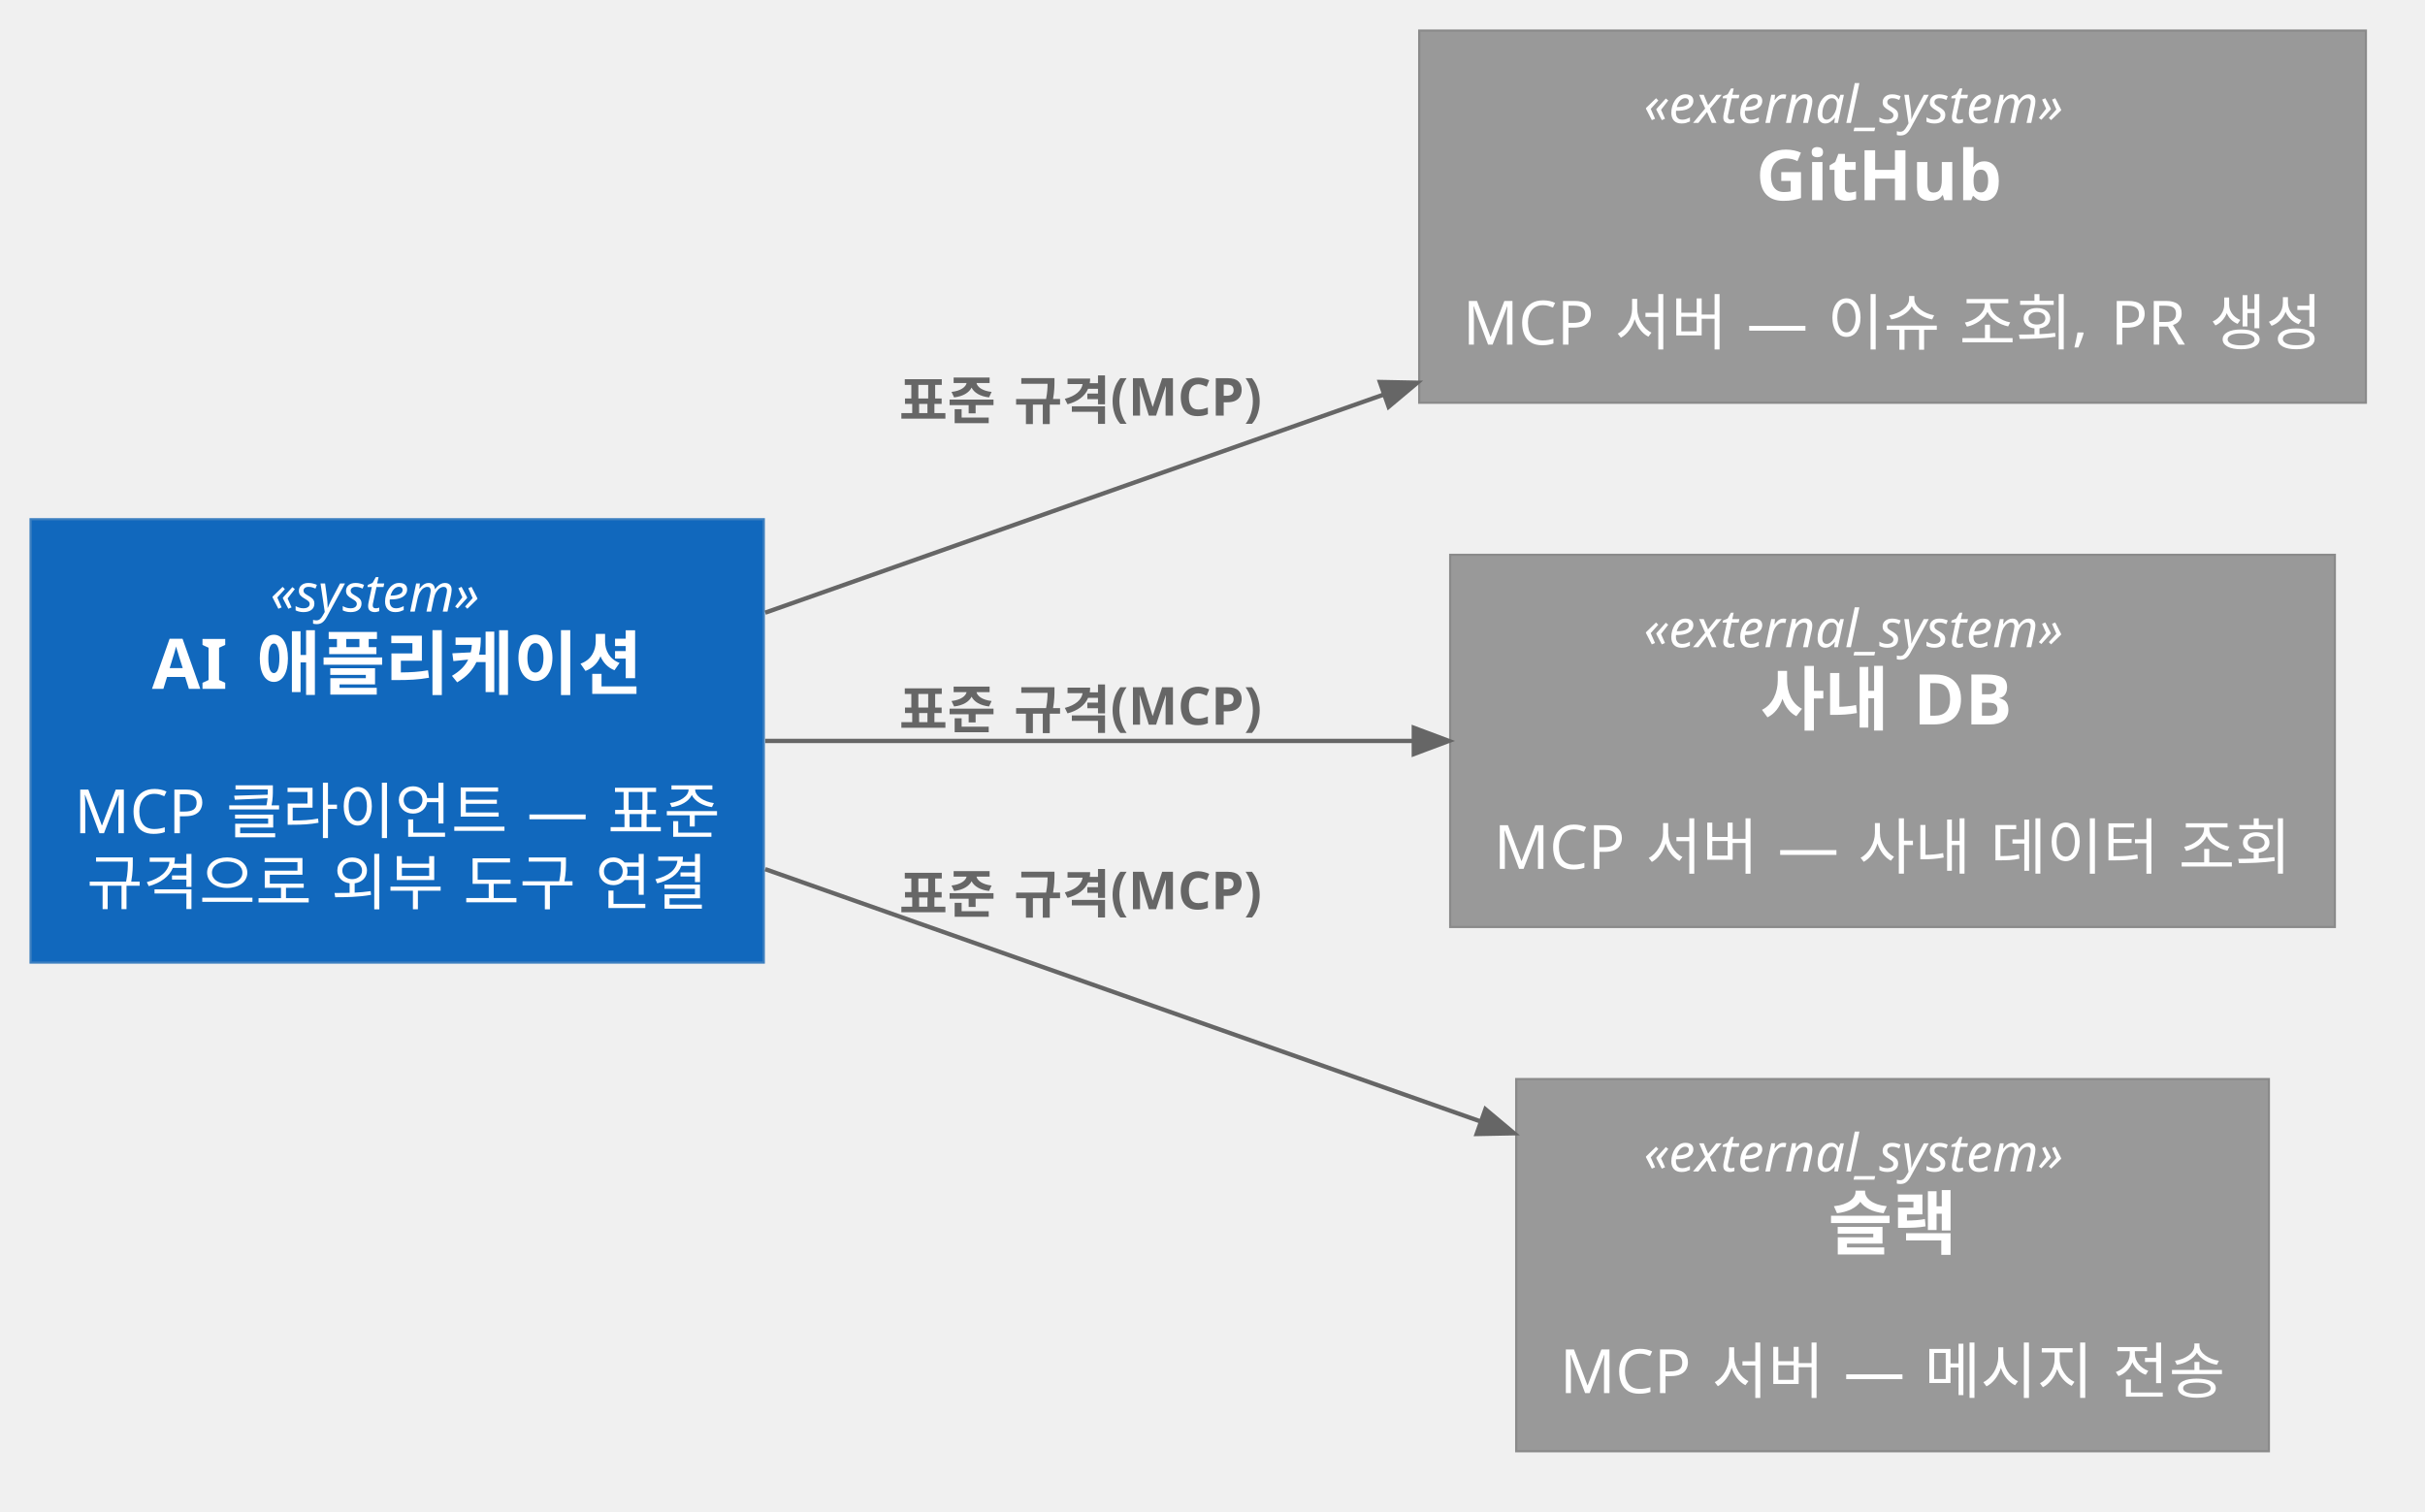
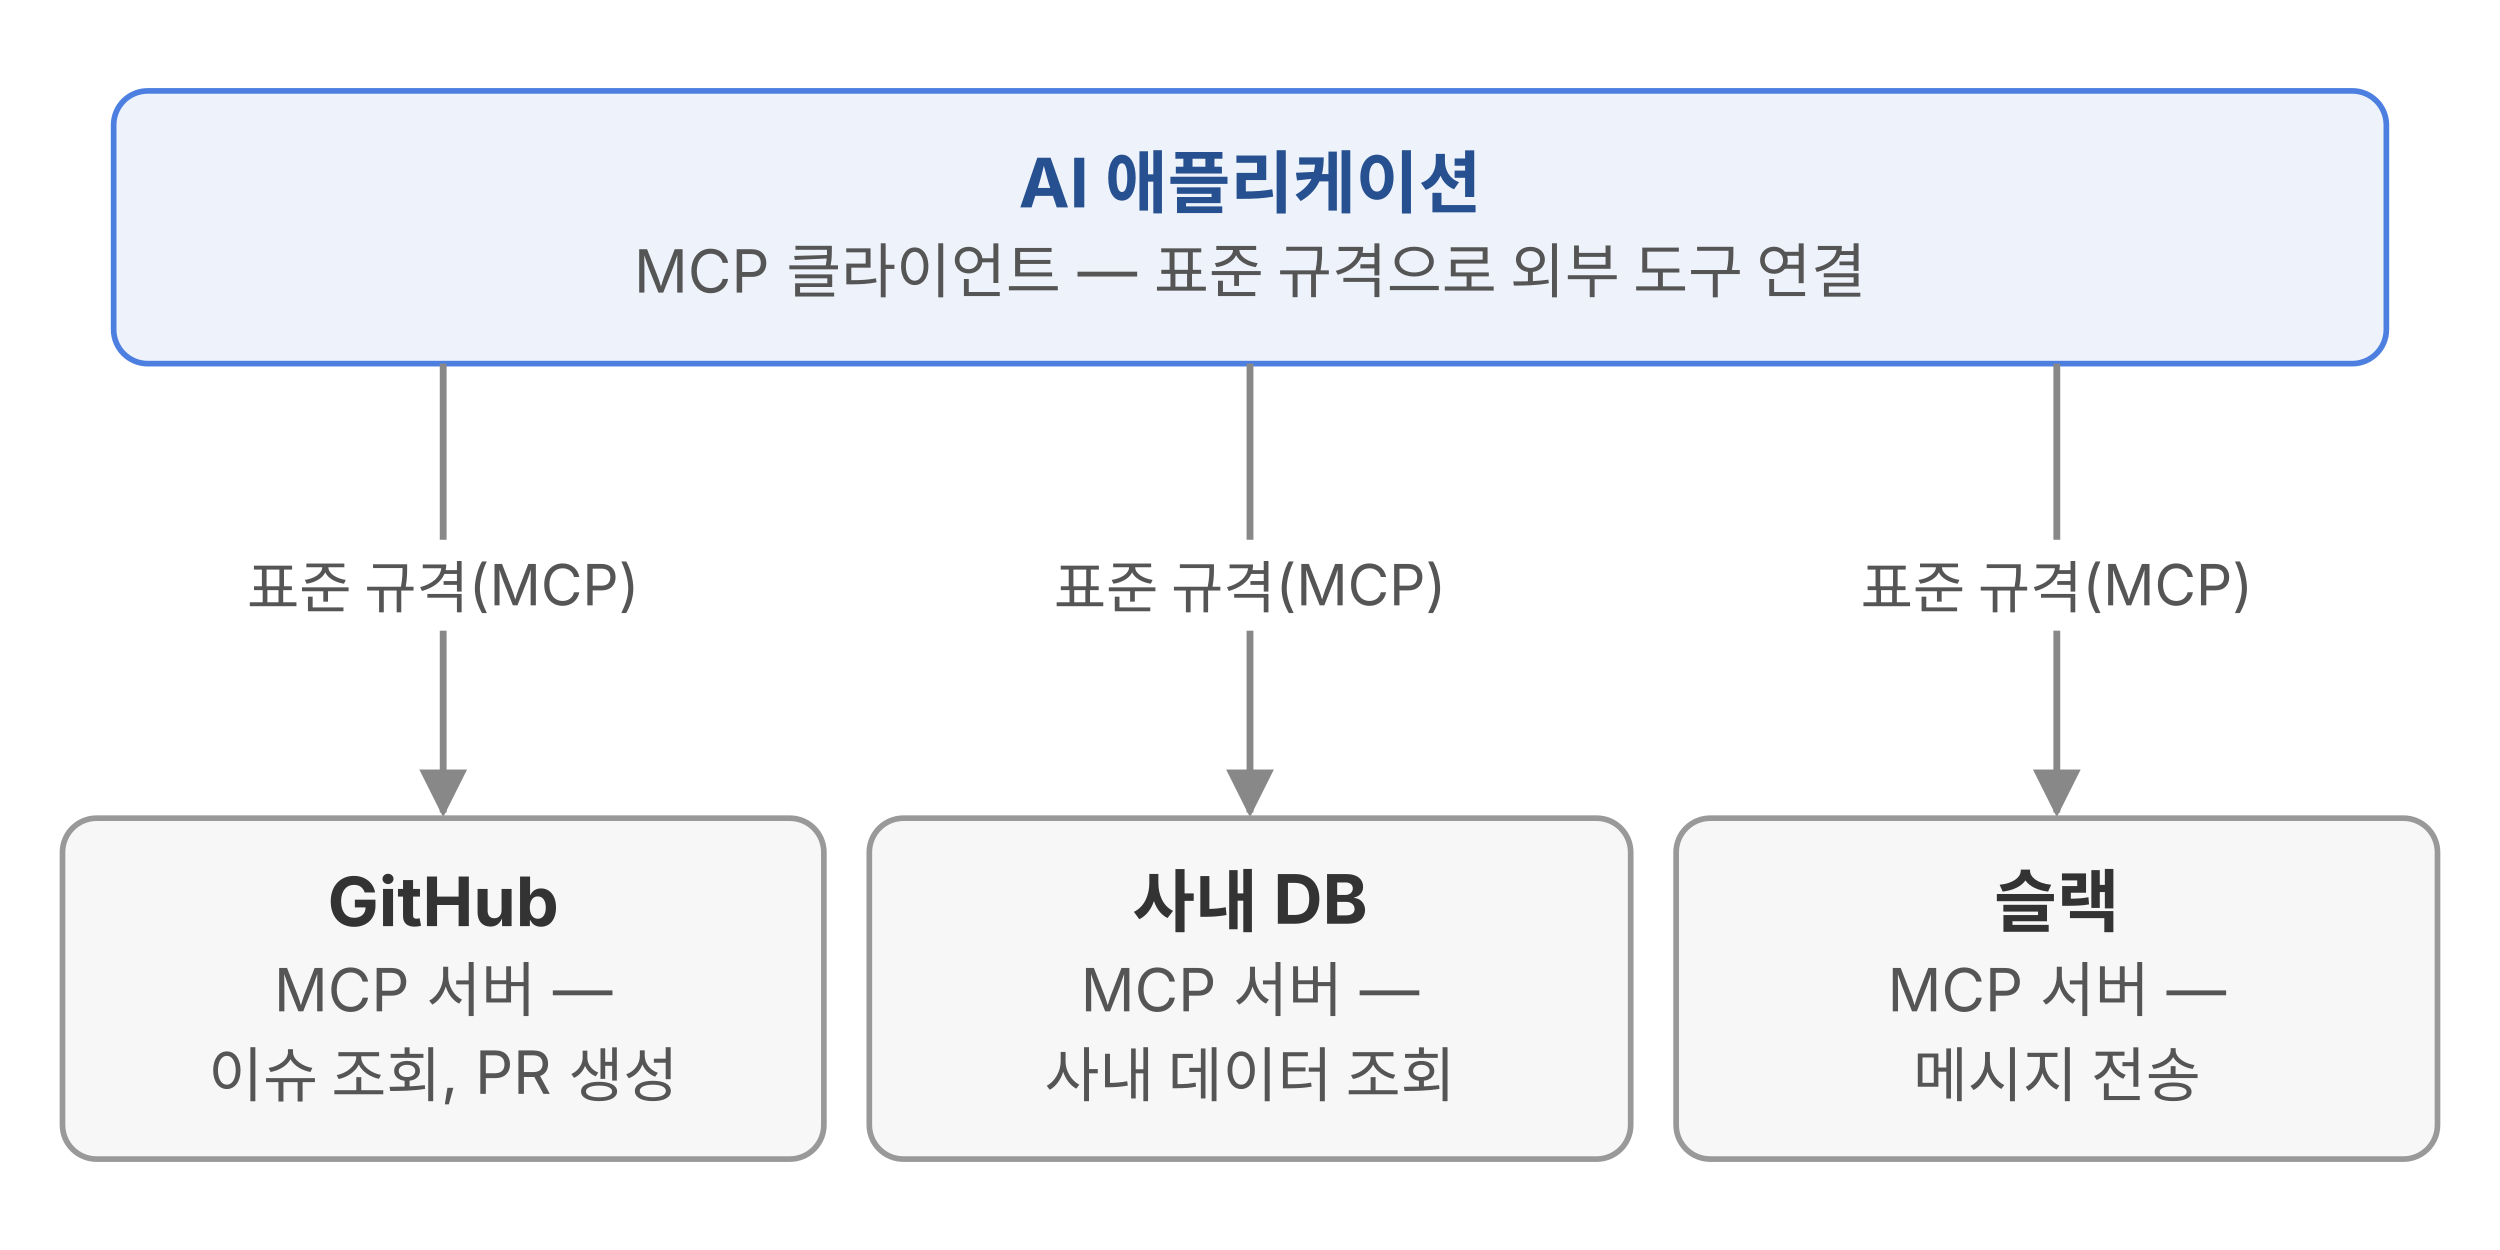
- <svg xmlns="http://www.w3.org/2000/svg" version="1.1" data-diagram-type="DESCRIPTION" style="width:555px;height:346px;background:#FFFFFF;" width="555px" height="346px" viewBox="0 0 555 346" zoomAndPan="magnify" preserveAspectRatio="none" contentStyleType="text/css">
-   <defs />
-   <g font-family="sans-serif" lengthAdjust="spacing">
-     <g class="entity" data-qualified-name="app" id="ent0001" data-source-line="2353">
-       <rect x="7" y="118.85" width="167.807" height="101.484" fill="#1168BD" style="stroke:#3C7FC0;stroke-width:0.5;" />
-       <text x="61.87" y="139.989" fill="#FFF" font-size="12" textLength="58.066" font-style="italic">«system»</text>
-       <text x="34.79" y="157.67" fill="#FFF" font-size="16" textLength="18.336" font-weight="700">AI</text>
-       <text x="53.126" y="157.67" fill="#FFF" font-size="16" font-weight="700"> </text>
-       <text x="58.697" y="157.67" fill="#FFF" font-size="16" textLength="88.32" font-weight="700">애플리케이션</text>
-       <text x="88.678" y="174.439" fill="#FFF" font-size="14"> </text>
-       <text x="17" y="190.736" fill="#FFF" font-size="14" textLength="30.297">MCP</text>
-       <text x="47.297" y="190.736" fill="#FFF" font-size="14"> </text>
-       <text x="51.747" y="190.736" fill="#FFF" font-size="14" textLength="64.4">클라이언트</text>
-       <text x="116.147" y="190.736" fill="#FFF" font-size="14"> </text>
-       <text x="120.597" y="190.736" fill="#FFF" font-size="14">—</text>
-       <text x="134.597" y="190.736" fill="#FFF" font-size="14"> </text>
-       <text x="139.047" y="190.736" fill="#FFF" font-size="14" textLength="25.76">표준</text>
-       <text x="19.829" y="207.033" fill="#FFF" font-size="14" textLength="51.52">규격으로</text>
-       <text x="71.348" y="207.033" fill="#FFF" font-size="14"> </text>
-       <text x="75.798" y="207.033" fill="#FFF" font-size="14" textLength="25.76">외부</text>
-       <text x="101.558" y="207.033" fill="#FFF" font-size="14"> </text>
-       <text x="106.009" y="207.033" fill="#FFF" font-size="14" textLength="25.76">도구</text>
-       <text x="131.768" y="207.033" fill="#FFF" font-size="14"> </text>
-       <text x="136.219" y="207.033" fill="#FFF" font-size="14" textLength="25.76">연결</text>
-     </g>
-     <g class="entity" data-qualified-name="github" id="ent0002" data-source-line="2368">
-       <rect x="324.81" y="7" width="216.658" height="85.188" fill="#999" style="stroke:#8A8A8A;stroke-width:0.5;" />
-       <text x="376.206" y="28.139" fill="#FFF" font-size="12" textLength="113.865" font-style="italic">«external_system»</text>
-       <text x="401.889" y="45.82" fill="#FFF" font-size="16" textLength="62.5" font-weight="700">GitHub</text>
-       <text x="430.914" y="62.589" fill="#FFF" font-size="14"> </text>
-       <text x="334.81" y="78.886" fill="#FFF" font-size="14" textLength="30.297">MCP</text>
-       <text x="365.107" y="78.886" fill="#FFF" font-size="14"> </text>
-       <text x="369.557" y="78.886" fill="#FFF" font-size="14" textLength="25.76">서버</text>
-       <text x="395.317" y="78.886" fill="#FFF" font-size="14"> </text>
-       <text x="399.767" y="78.886" fill="#FFF" font-size="14">—</text>
-       <text x="413.767" y="78.886" fill="#FFF" font-size="14"> </text>
-       <text x="418.217" y="78.886" fill="#FFF" font-size="14" textLength="25.76">이슈</text>
-       <text x="443.977" y="78.886" fill="#FFF" font-size="14"> </text>
-       <text x="448.427" y="78.886" fill="#FFF" font-size="14" textLength="30.21">조회,</text>
-       <text x="478.638" y="78.886" fill="#FFF" font-size="14"> </text>
-       <text x="483.088" y="78.886" fill="#FFF" font-size="14" textLength="18.17">PR</text>
-       <text x="501.258" y="78.886" fill="#FFF" font-size="14"> </text>
-       <text x="505.708" y="78.886" fill="#FFF" font-size="14" textLength="25.76">생성</text>
-     </g>
-     <g class="entity" data-qualified-name="db" id="ent0003" data-source-line="2368">
-       <rect x="331.9" y="127" width="202.467" height="85.188" fill="#999" style="stroke:#8A8A8A;stroke-width:0.5;" />
-       <text x="376.201" y="148.139" fill="#FFF" font-size="12" textLength="113.865" font-style="italic">«external_system»</text>
-       <text x="402.89" y="165.82" fill="#FFF" font-size="16" textLength="29.44" font-weight="700">사내</text>
-       <text x="432.33" y="165.82" fill="#FFF" font-size="16" font-weight="700"> </text>
-       <text x="437.901" y="165.82" fill="#FFF" font-size="16" textLength="25.477" font-weight="700">DB</text>
-       <text x="430.909" y="182.589" fill="#FFF" font-size="14"> </text>
-       <text x="341.9" y="198.886" fill="#FFF" font-size="14" textLength="30.297">MCP</text>
-       <text x="372.197" y="198.886" fill="#FFF" font-size="14"> </text>
-       <text x="376.647" y="198.886" fill="#FFF" font-size="14" textLength="25.76">서버</text>
-       <text x="402.407" y="198.886" fill="#FFF" font-size="14"> </text>
-       <text x="406.857" y="198.886" fill="#FFF" font-size="14">—</text>
-       <text x="420.857" y="198.886" fill="#FFF" font-size="14"> </text>
-       <text x="425.307" y="198.886" fill="#FFF" font-size="14" textLength="25.76">사내</text>
-       <text x="451.067" y="198.886" fill="#FFF" font-size="14"> </text>
-       <text x="455.517" y="198.886" fill="#FFF" font-size="14" textLength="38.64">데이터</text>
-       <text x="494.157" y="198.886" fill="#FFF" font-size="14"> </text>
-       <text x="498.607" y="198.886" fill="#FFF" font-size="14" textLength="25.76">조회</text>
-     </g>
-     <g class="entity" data-qualified-name="slack" id="ent0004" data-source-line="2368">
-       <rect x="347.01" y="247" width="172.257" height="85.188" fill="#999" style="stroke:#8A8A8A;stroke-width:0.5;" />
-       <text x="376.206" y="268.139" fill="#FFF" font-size="12" textLength="113.865" font-style="italic">«external_system»</text>
-       <text x="418.419" y="285.82" fill="#FFF" font-size="16" textLength="29.44" font-weight="700">슬랙</text>
-       <text x="430.914" y="302.589" fill="#FFF" font-size="14"> </text>
-       <text x="357.01" y="318.886" fill="#FFF" font-size="14" textLength="30.297">MCP</text>
-       <text x="387.307" y="318.886" fill="#FFF" font-size="14"> </text>
-       <text x="391.757" y="318.886" fill="#FFF" font-size="14" textLength="25.76">서버</text>
-       <text x="417.517" y="318.886" fill="#FFF" font-size="14"> </text>
-       <text x="421.967" y="318.886" fill="#FFF" font-size="14">—</text>
-       <text x="435.967" y="318.886" fill="#FFF" font-size="14"> </text>
-       <text x="440.417" y="318.886" fill="#FFF" font-size="14" textLength="38.64">메시지</text>
-       <text x="479.057" y="318.886" fill="#FFF" font-size="14"> </text>
-       <text x="483.507" y="318.886" fill="#FFF" font-size="14" textLength="25.76">전송</text>
-     </g>
-     <g class="link" data-entity-1="ent0001" data-entity-2="ent0002" id="lnk5" data-source-line="1804" data-link-type="dependency">
-       <path d="M175.13,140.24 C220.09,124.39 268.555,107.291 316.815,90.271" style="stroke:#666;stroke-width:1;" fill="none" id="app-to-github" />
-       <polygon points="324.36,87.61,315.818,87.442,317.813,93.1,324.36,87.61" fill="#666" style="stroke:#666;stroke-width:1;stroke-linejoin:miter;stroke-miterlimit:10;" />
-       <text x="205.81" y="95.989" fill="#666" font-size="12" textLength="22.08" font-weight="700">표준</text>
-       <text x="227.89" y="95.989" fill="#666" font-size="12" font-weight="700"> </text>
-       <text x="232.068" y="95.989" fill="#666" font-size="12" textLength="62.592" font-weight="700">규격(MCP)</text>
-     </g>
-     <g class="link" data-entity-1="ent0001" data-entity-2="ent0003" id="lnk6" data-source-line="1804" data-link-type="dependency">
-       <path d="M175.13,169.6 C222.35,169.6 273.77,169.6 323.58,169.6" style="stroke:#666;stroke-width:1;" fill="none" id="app-to-db" />
-       <polygon points="331.58,169.6,323.58,166.6,323.58,172.6,331.58,169.6" fill="#666" style="stroke:#666;stroke-width:1;stroke-linejoin:miter;stroke-miterlimit:10;" />
-       <text x="205.81" y="166.739" fill="#666" font-size="12" textLength="22.08" font-weight="700">표준</text>
-       <text x="227.89" y="166.739" fill="#666" font-size="12" font-weight="700"> </text>
-       <text x="232.068" y="166.739" fill="#666" font-size="12" textLength="62.592" font-weight="700">규격(MCP)</text>
-     </g>
-     <g class="link" data-entity-1="ent0001" data-entity-2="ent0004" id="lnk7" data-source-line="1804" data-link-type="dependency">
-       <path d="M175.13,198.95 C227.17,217.3 286.486,238.229 338.966,256.739" style="stroke:#666;stroke-width:1;" fill="none" id="app-to-slack" />
-       <polygon points="346.51,259.4,339.963,253.91,337.968,259.568,346.51,259.4" fill="#666" style="stroke:#666;stroke-width:1;stroke-linejoin:miter;stroke-miterlimit:10;" />
-       <text x="205.81" y="208.979" fill="#666" font-size="12" textLength="22.08" font-weight="700">표준</text>
-       <text x="227.89" y="208.979" fill="#666" font-size="12" font-weight="700"> </text>
-       <text x="232.068" y="208.979" fill="#666" font-size="12" textLength="62.592" font-weight="700">규격(MCP)</text>
-     </g>
-   </g>
+ <svg xmlns="http://www.w3.org/2000/svg" width="440" height="220" viewBox="0 0 440 220" font-family="-apple-system, 'Segoe UI', 'Noto Sans KR', sans-serif">
+   <defs>
+     <marker id="ah" viewBox="0 0 10 10" refX="9" refY="5" markerWidth="7" markerHeight="7" orient="auto-start-reverse">
+       <path d="M0,0 L10,5 L0,10 z" fill="#888" />
+     </marker>
+   </defs>
+   <rect x="0" y="0" width="440" height="220" fill="#FFFFFF" />
+   <rect x="20.0" y="16" width="400" height="48" rx="6" fill="#EEF3FB" stroke="#4C7FE0" />
+   <text x="220" y="36.5" font-size="12" fill="#26508F" text-anchor="middle" font-weight="bold">AI 애플리케이션</text>
+   <text x="220" y="51.5" font-size="10.5" fill="#555" text-anchor="middle">MCP 클라이언트 — 표준 규격으로 외부 도구 연결</text>
+   <line x1="78" y1="64" x2="78" y2="143" stroke="#888" stroke-width="1.2" marker-end="url(#ah)" />
+   <rect x="36.0" y="95" width="84" height="16" fill="#FFFFFF" />
+   <text x="78" y="107" font-size="10" fill="#555" text-anchor="middle">표준 규격(MCP)</text>
+   <rect x="11.0" y="144" width="134" height="60" rx="6" fill="#F7F7F7" stroke="#999999" />
+   <text x="78" y="163.0" font-size="12" fill="#333" text-anchor="middle" font-weight="bold">GitHub</text>
+   <text x="78" y="178.0" font-size="10.5" fill="#555" text-anchor="middle">MCP 서버 —</text>
+   <text x="78" y="193.0" font-size="10.5" fill="#555" text-anchor="middle">이슈 조회, PR 생성</text>
+   <line x1="220" y1="64" x2="220" y2="143" stroke="#888" stroke-width="1.2" marker-end="url(#ah)" />
+   <rect x="178.0" y="95" width="84" height="16" fill="#FFFFFF" />
+   <text x="220" y="107" font-size="10" fill="#555" text-anchor="middle">표준 규격(MCP)</text>
+   <rect x="153.0" y="144" width="134" height="60" rx="6" fill="#F7F7F7" stroke="#999999" />
+   <text x="220" y="163.0" font-size="12" fill="#333" text-anchor="middle" font-weight="bold">사내 DB</text>
+   <text x="220" y="178.0" font-size="10.5" fill="#555" text-anchor="middle">MCP 서버 —</text>
+   <text x="220" y="193.0" font-size="10.5" fill="#555" text-anchor="middle">사내 데이터 조회</text>
+   <line x1="362" y1="64" x2="362" y2="143" stroke="#888" stroke-width="1.2" marker-end="url(#ah)" />
+   <rect x="320.0" y="95" width="84" height="16" fill="#FFFFFF" />
+   <text x="362" y="107" font-size="10" fill="#555" text-anchor="middle">표준 규격(MCP)</text>
+   <rect x="295.0" y="144" width="134" height="60" rx="6" fill="#F7F7F7" stroke="#999999" />
+   <text x="362" y="163.0" font-size="12" fill="#333" text-anchor="middle" font-weight="bold">슬랙</text>
+   <text x="362" y="178.0" font-size="10.5" fill="#555" text-anchor="middle">MCP 서버 —</text>
+   <text x="362" y="193.0" font-size="10.5" fill="#555" text-anchor="middle">메시지 전송</text>
</svg>
